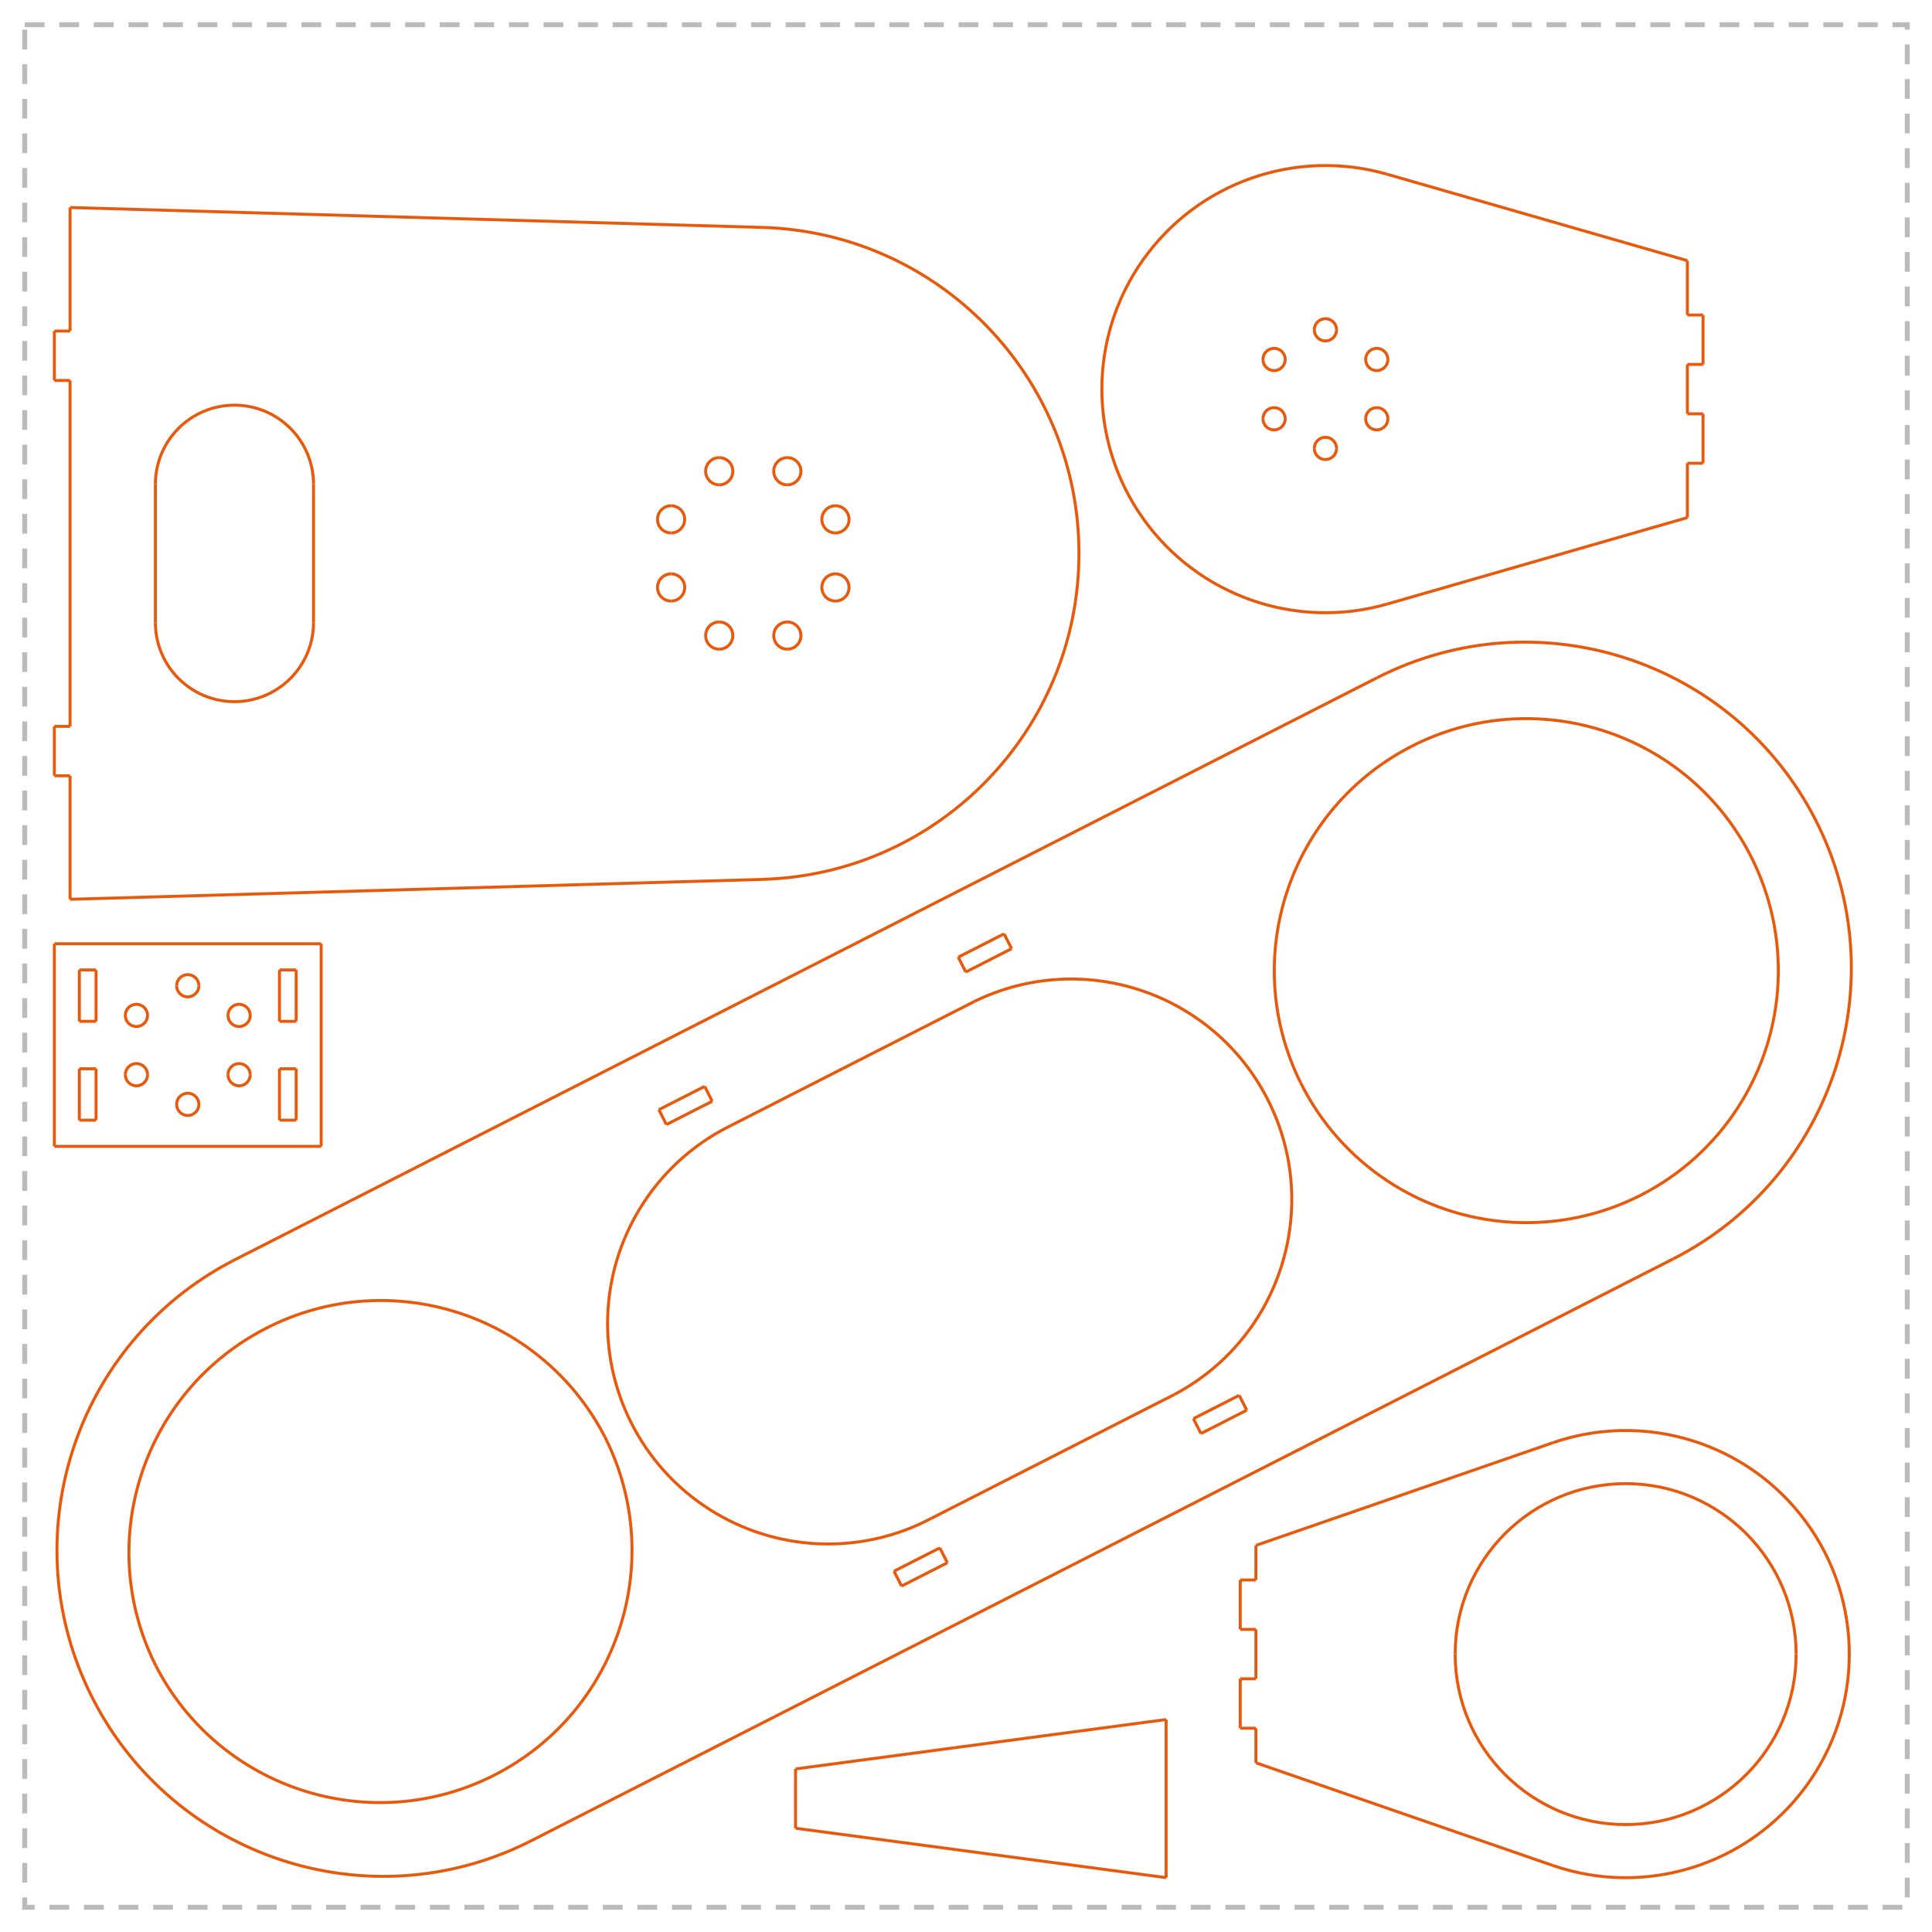
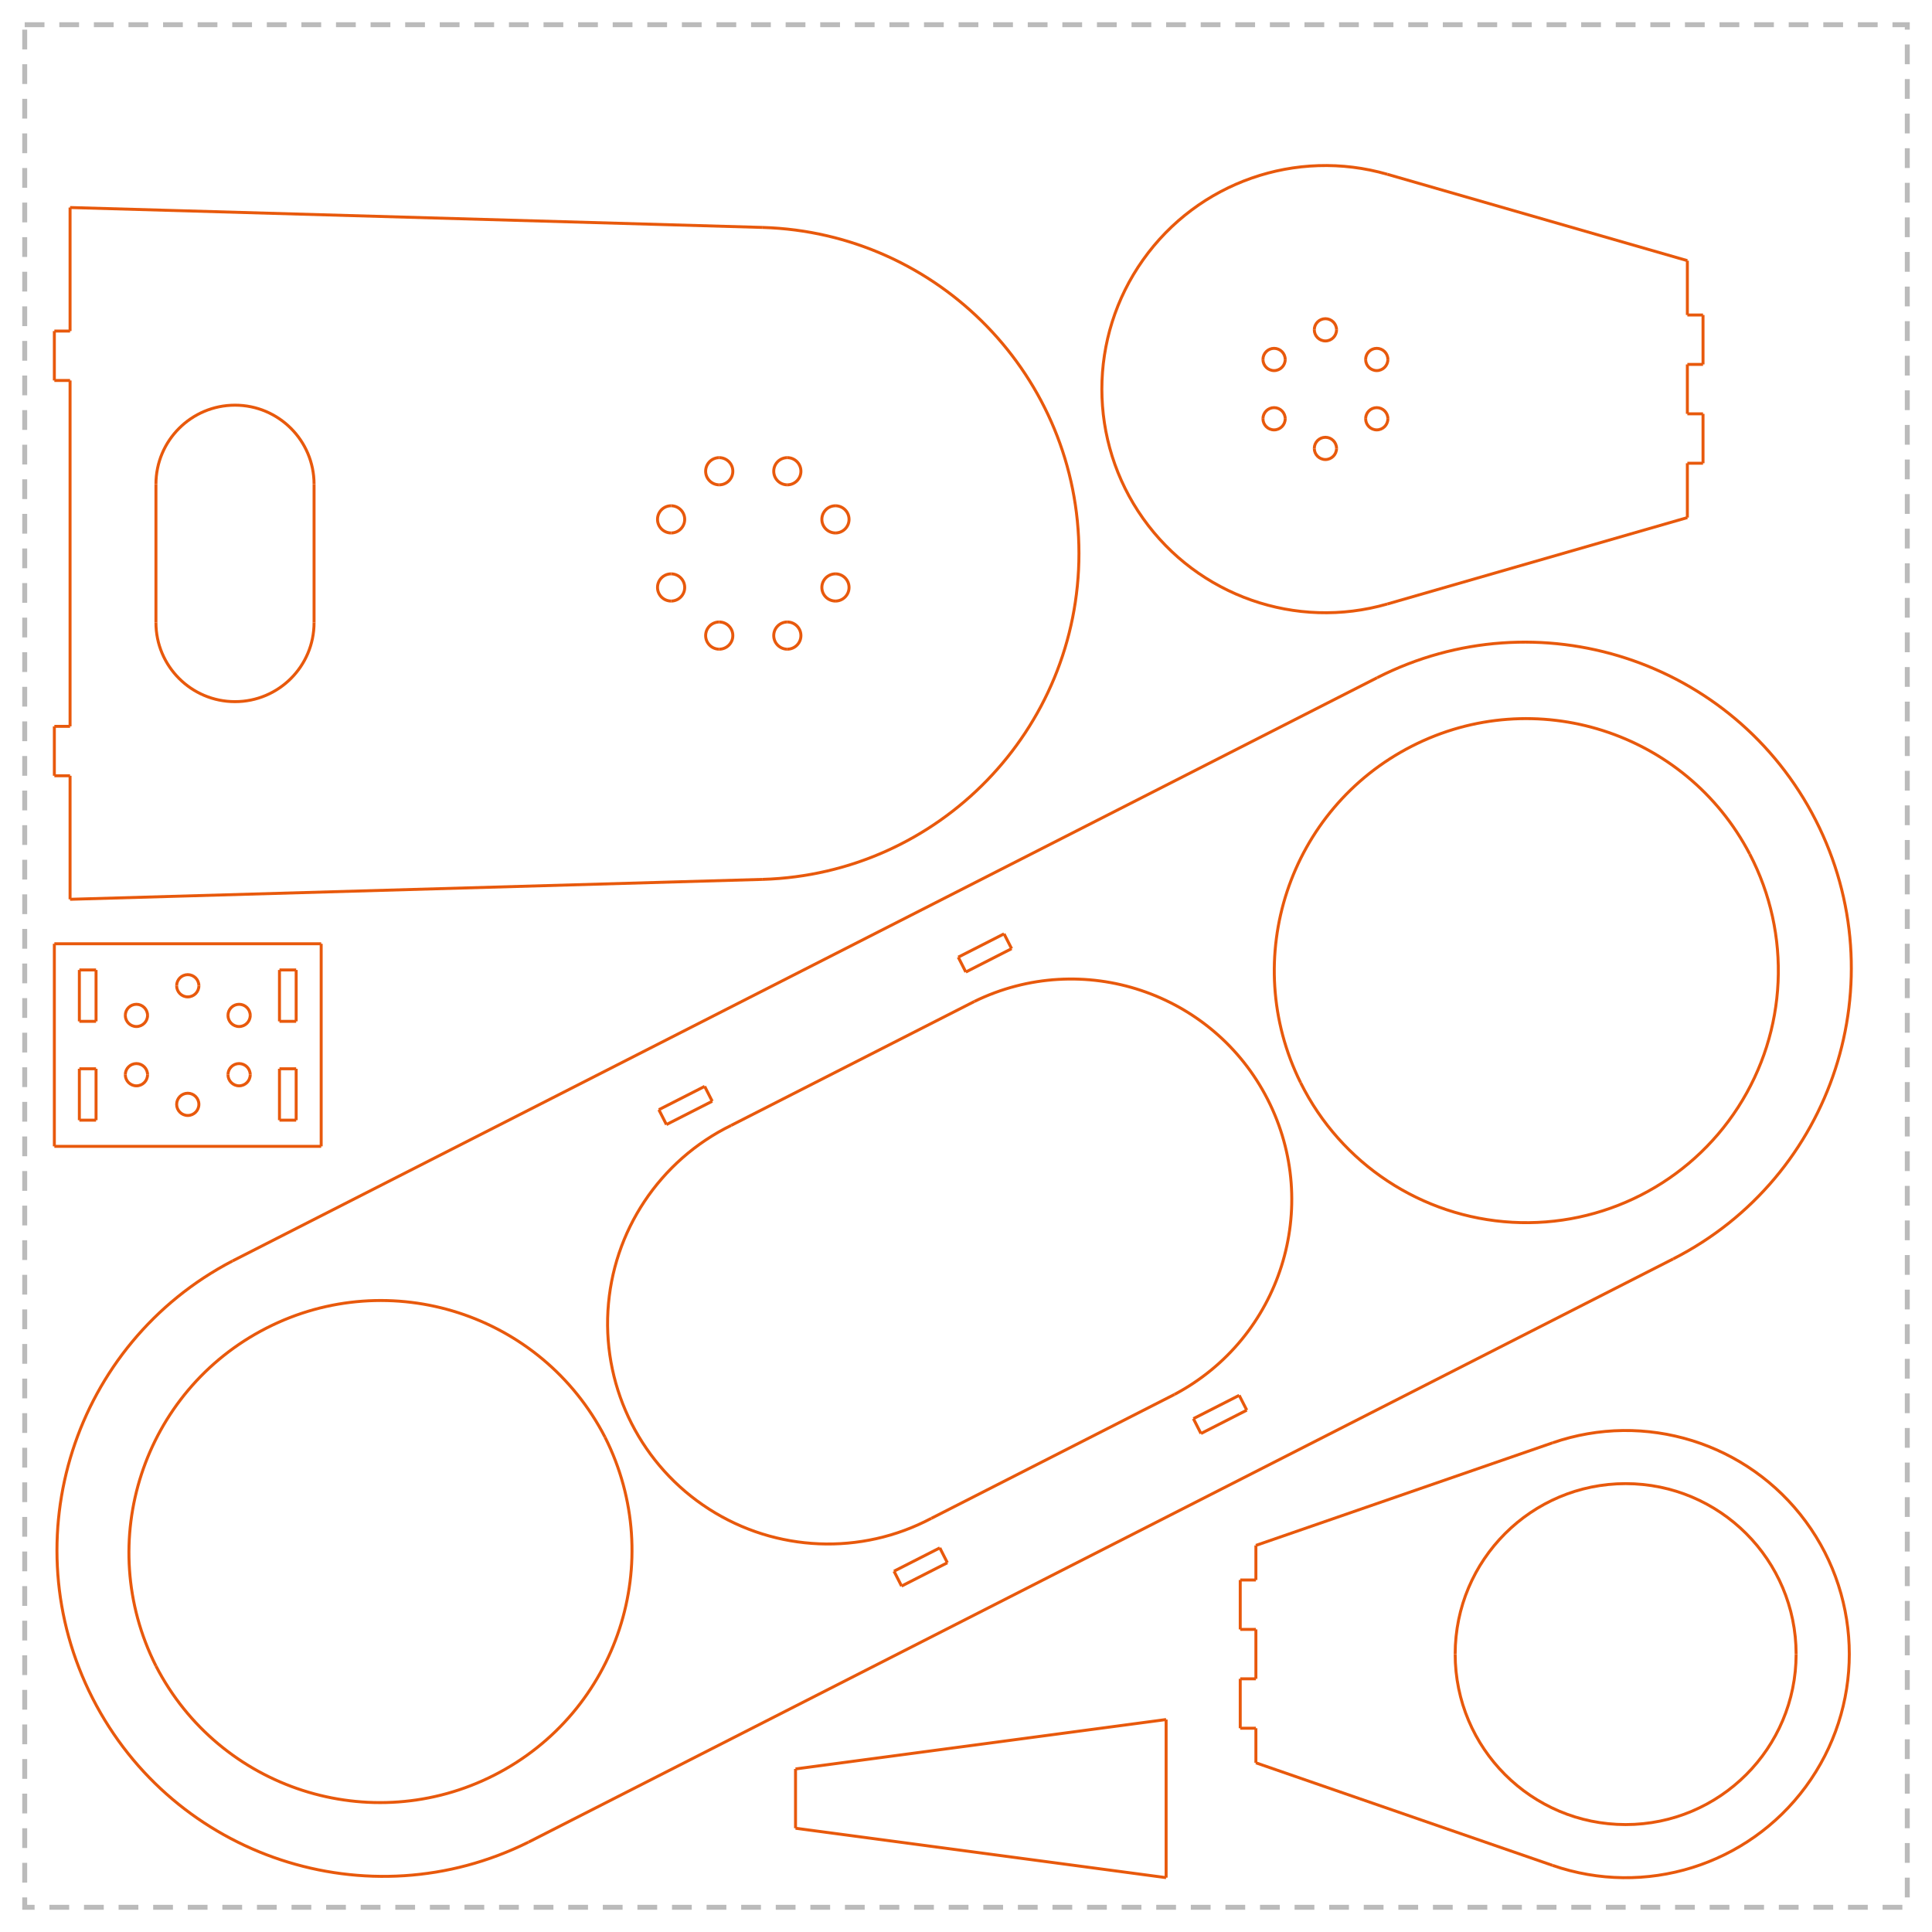
<svg xmlns="http://www.w3.org/2000/svg" viewBox="-5 -5 391 391" width="391mm" height="391mm">
  <rect x="0" y="0" width="381" height="381" fill="none" stroke="#bbb" stroke-dasharray="4 3" />
  <g fill="none" stroke="#e8590c" stroke-width="0.6">
    <line x1="42.04" y1="250.20" x2="273.70" y2="132.16" />
    <path d="M 273.70 132.16 A 66.00 66.00 0 1 1 333.62 249.78" />
    <line x1="333.62" y1="249.78" x2="101.96" y2="367.81" />
    <path d="M 101.96 367.81 A 66.00 66.00 0 0 1 42.04 250.20" />
    <line x1="142.97" y1="222.76" x2="192.17" y2="197.69" />
    <path d="M 192.17 197.69 A 44.63 44.63 0 0 1 232.69 277.21" />
    <line x1="232.69" y1="277.21" x2="183.49" y2="302.28" />
    <path d="M 183.49 302.28 A 44.63 44.63 0 1 1 142.97 222.76" />
    <path d="M 117.44 285.85 A 51.00 51.00 0 0 0 26.56 332.16" />
    <path d="M 26.56 332.16 A 51.00 51.00 0 0 0 117.44 285.85" />
    <path d="M 349.10 167.82 A 51.00 51.00 0 0 0 258.22 214.12" />
    <path d="M 258.22 214.12 A 51.00 51.00 0 1 0 349.10 167.82" />
    <line x1="129.87" y1="222.59" x2="139.14" y2="217.87" />
    <line x1="139.14" y1="217.87" x2="137.61" y2="214.86" />
    <line x1="137.61" y1="214.86" x2="128.34" y2="219.58" />
    <line x1="128.34" y1="219.58" x2="129.87" y2="222.59" />
    <line x1="190.46" y1="191.72" x2="199.73" y2="186.99" />
    <line x1="199.73" y1="186.99" x2="198.20" y2="183.99" />
    <line x1="198.20" y1="183.99" x2="188.93" y2="188.71" />
    <line x1="188.93" y1="188.71" x2="190.46" y2="191.72" />
    <line x1="177.46" y1="315.99" x2="186.73" y2="311.27" />
    <line x1="186.73" y1="311.27" x2="185.20" y2="308.26" />
    <line x1="185.20" y1="308.26" x2="175.93" y2="312.98" />
    <line x1="175.93" y1="312.98" x2="177.46" y2="315.99" />
    <line x1="238.05" y1="285.12" x2="247.32" y2="280.39" />
    <line x1="247.32" y1="280.39" x2="245.79" y2="277.39" />
    <line x1="245.79" y1="277.39" x2="236.52" y2="282.11" />
    <line x1="236.52" y1="282.11" x2="238.05" y2="285.12" />
    <line x1="9.18" y1="37.00" x2="9.18" y2="62.00" />
    <line x1="9.18" y1="62.00" x2="6.00" y2="62.00" />
    <line x1="6.00" y1="62.00" x2="6.00" y2="72.00" />
    <line x1="6.00" y1="72.00" x2="9.18" y2="72.00" />
    <line x1="9.18" y1="72.00" x2="9.18" y2="142.00" />
    <line x1="9.18" y1="142.00" x2="6.00" y2="142.00" />
    <line x1="6.00" y1="142.00" x2="6.00" y2="152.00" />
    <line x1="6.00" y1="152.00" x2="9.18" y2="152.00" />
    <line x1="9.18" y1="152.00" x2="9.18" y2="177.00" />
    <line x1="9.18" y1="177.00" x2="149.35" y2="172.97" />
    <path d="M 149.35 172.97 A 66.00 66.00 0 0 0 149.35 41.03" />
    <line x1="149.35" y1="41.03" x2="9.18" y2="37.00" />
-     <line x1="58.45" y1="93.00" x2="58.45" y2="121.00" />
-     <path d="M 58.45 121.00 A 16.00 16.00 0 0 1 26.45 121.00" />
-     <line x1="26.45" y1="121.00" x2="26.45" y2="93.00" />
-     <path d="M 26.45 93.00 A 16.00 16.00 0 0 1 58.45 93.00" />
+     <line x1="58.56" y1="93.00" x2="58.56" y2="121.00" />
+     <path d="M 58.56 121.00 A 16.00 16.00 0 1 1 26.56 121.00" />
+     <line x1="26.56" y1="121.00" x2="26.56" y2="93.00" />
+     <path d="M 26.56 93.00 A 16.00 16.00 0 0 1 58.56 93.00" />
    <path d="M 154.34 126.38 A 2.75 2.75 0 0 0 154.34 120.88" />
    <path d="M 154.34 120.88 A 2.75 2.75 0 0 0 154.34 126.38" />
    <path d="M 164.08 116.64 A 2.75 2.75 0 0 0 164.08 111.14" />
    <path d="M 164.08 111.14 A 2.75 2.75 0 0 0 164.08 116.64" />
    <path d="M 164.08 102.86 A 2.75 2.75 0 0 0 164.08 97.36" />
    <path d="M 164.08 97.36 A 2.75 2.75 0 0 0 164.08 102.86" />
    <path d="M 154.34 93.12 A 2.75 2.75 0 0 0 154.34 87.62" />
    <path d="M 154.34 87.62 A 2.75 2.75 0 0 0 154.34 93.12" />
    <path d="M 140.56 93.12 A 2.75 2.75 0 0 0 140.56 87.62" />
    <path d="M 140.56 87.62 A 2.75 2.75 0 0 0 140.56 93.12" />
    <path d="M 130.82 102.86 A 2.75 2.75 0 0 0 130.82 97.36" />
    <path d="M 130.82 97.36 A 2.75 2.75 0 0 0 130.82 102.86" />
    <path d="M 130.82 116.64 A 2.75 2.75 0 0 0 130.82 111.14" />
    <path d="M 130.82 111.14 A 2.75 2.75 0 0 0 130.82 116.64" />
    <path d="M 140.56 126.38 A 2.75 2.75 0 0 0 140.56 120.88" />
    <path d="M 140.56 120.88 A 2.75 2.75 0 0 0 140.56 126.38" />
    <line x1="336.49" y1="99.75" x2="336.49" y2="88.75" />
    <line x1="336.49" y1="88.75" x2="339.66" y2="88.75" />
    <line x1="339.66" y1="88.75" x2="339.66" y2="78.75" />
    <line x1="339.66" y1="78.75" x2="336.49" y2="78.75" />
    <line x1="336.49" y1="78.75" x2="336.49" y2="68.75" />
    <line x1="336.49" y1="68.75" x2="339.66" y2="68.75" />
    <line x1="339.66" y1="68.75" x2="339.66" y2="58.75" />
    <line x1="339.66" y1="58.75" x2="336.49" y2="58.75" />
    <line x1="336.49" y1="58.75" x2="336.49" y2="47.75" />
    <line x1="336.49" y1="47.75" x2="275.76" y2="30.27" />
    <path d="M 275.76 30.27 A 45.25 45.25 0 1 0 275.76 117.24" />
    <line x1="275.76" y1="117.24" x2="336.49" y2="99.75" />
    <path d="M 275.88 67.75 A 2.25 2.25 0 0 0 271.38 67.75" />
    <path d="M 271.38 67.75 A 2.25 2.25 0 0 0 275.88 67.75" />
    <path d="M 265.49 61.75 A 2.25 2.25 0 0 0 260.99 61.75" />
    <path d="M 260.99 61.75 A 2.25 2.25 0 0 0 265.49 61.75" />
    <path d="M 255.10 67.75 A 2.25 2.25 0 0 0 250.60 67.75" />
    <path d="M 250.60 67.75 A 2.25 2.25 0 0 0 255.10 67.75" />
    <path d="M 255.10 79.75 A 2.25 2.25 0 0 0 250.60 79.75" />
    <path d="M 250.60 79.75 A 2.25 2.25 0 0 0 255.10 79.75" />
    <path d="M 265.49 85.75 A 2.25 2.25 0 0 0 260.99 85.75" />
    <path d="M 260.99 85.75 A 2.25 2.25 0 0 0 265.49 85.75" />
    <path d="M 275.88 79.75 A 2.25 2.25 0 0 0 271.38 79.75" />
    <path d="M 271.38 79.75 A 2.25 2.25 0 0 0 275.88 79.75" />
    <line x1="249.17" y1="307.76" x2="249.17" y2="314.76" />
    <line x1="249.17" y1="314.76" x2="246.00" y2="314.76" />
    <line x1="246.00" y1="314.76" x2="246.00" y2="324.76" />
    <line x1="246.00" y1="324.76" x2="249.17" y2="324.76" />
    <line x1="249.17" y1="324.76" x2="249.17" y2="334.76" />
    <line x1="249.17" y1="334.76" x2="246.00" y2="334.76" />
    <line x1="246.00" y1="334.76" x2="246.00" y2="344.76" />
    <line x1="246.00" y1="344.76" x2="249.17" y2="344.76" />
    <line x1="249.17" y1="344.76" x2="249.17" y2="351.76" />
    <line x1="249.17" y1="351.76" x2="309.21" y2="372.52" />
    <path d="M 309.21 372.52 A 45.25 45.25 0 1 0 309.21 287.00" />
    <line x1="309.21" y1="287.00" x2="249.17" y2="307.76" />
    <path d="M 289.50 329.76 A 34.50 34.50 0 0 0 358.50 329.76" />
    <path d="M 358.50 329.76 A 34.50 34.50 0 0 0 289.50 329.76" />
    <line x1="6.00" y1="227.00" x2="60.00" y2="227.00" />
    <line x1="60.00" y1="227.00" x2="60.00" y2="186.00" />
    <line x1="60.00" y1="186.00" x2="6.00" y2="186.00" />
    <line x1="6.00" y1="186.00" x2="6.00" y2="227.00" />
    <path d="M 45.64 200.50 A 2.25 2.25 0 0 0 41.14 200.50" />
    <path d="M 41.14 200.50 A 2.25 2.25 0 0 0 45.64 200.50" />
    <path d="M 35.25 194.50 A 2.25 2.25 0 0 0 30.75 194.50" />
    <path d="M 30.75 194.50 A 2.25 2.25 0 0 0 35.25 194.50" />
    <path d="M 24.86 200.50 A 2.25 2.25 0 0 0 20.36 200.50" />
    <path d="M 20.36 200.50 A 2.25 2.25 0 0 0 24.86 200.50" />
    <path d="M 24.86 212.50 A 2.25 2.25 0 0 0 20.36 212.50" />
    <path d="M 20.36 212.50 A 2.25 2.25 0 0 0 24.86 212.50" />
    <path d="M 35.25 218.50 A 2.25 2.25 0 0 0 30.75 218.50" />
    <path d="M 30.75 218.50 A 2.25 2.25 0 0 0 35.25 218.50" />
    <path d="M 45.64 212.50 A 2.25 2.25 0 0 0 41.14 212.50" />
    <path d="M 41.14 212.50 A 2.25 2.25 0 0 0 45.64 212.50" />
    <line x1="51.56" y1="221.70" x2="54.94" y2="221.70" />
    <line x1="54.94" y1="221.70" x2="54.94" y2="211.30" />
    <line x1="54.94" y1="211.30" x2="51.56" y2="211.30" />
    <line x1="51.56" y1="211.30" x2="51.56" y2="221.70" />
    <line x1="51.56" y1="201.70" x2="54.94" y2="201.70" />
    <line x1="54.94" y1="201.70" x2="54.94" y2="191.30" />
    <line x1="54.94" y1="191.30" x2="51.56" y2="191.30" />
    <line x1="51.56" y1="191.30" x2="51.56" y2="201.70" />
    <line x1="11.06" y1="221.70" x2="14.44" y2="221.70" />
    <line x1="14.44" y1="221.70" x2="14.44" y2="211.30" />
    <line x1="14.44" y1="211.30" x2="11.06" y2="211.30" />
    <line x1="11.06" y1="211.30" x2="11.06" y2="221.70" />
    <line x1="11.06" y1="201.70" x2="14.44" y2="201.70" />
    <line x1="14.44" y1="201.70" x2="14.44" y2="191.30" />
    <line x1="14.44" y1="191.30" x2="11.06" y2="191.30" />
    <line x1="11.06" y1="191.30" x2="11.06" y2="201.70" />
    <line x1="231.00" y1="343.00" x2="156.00" y2="353.00" />
    <line x1="156.00" y1="353.00" x2="156.00" y2="365.00" />
    <line x1="156.00" y1="365.00" x2="231.00" y2="375.00" />
    <line x1="231.00" y1="375.00" x2="231.00" y2="343.00" />
  </g>
</svg>
